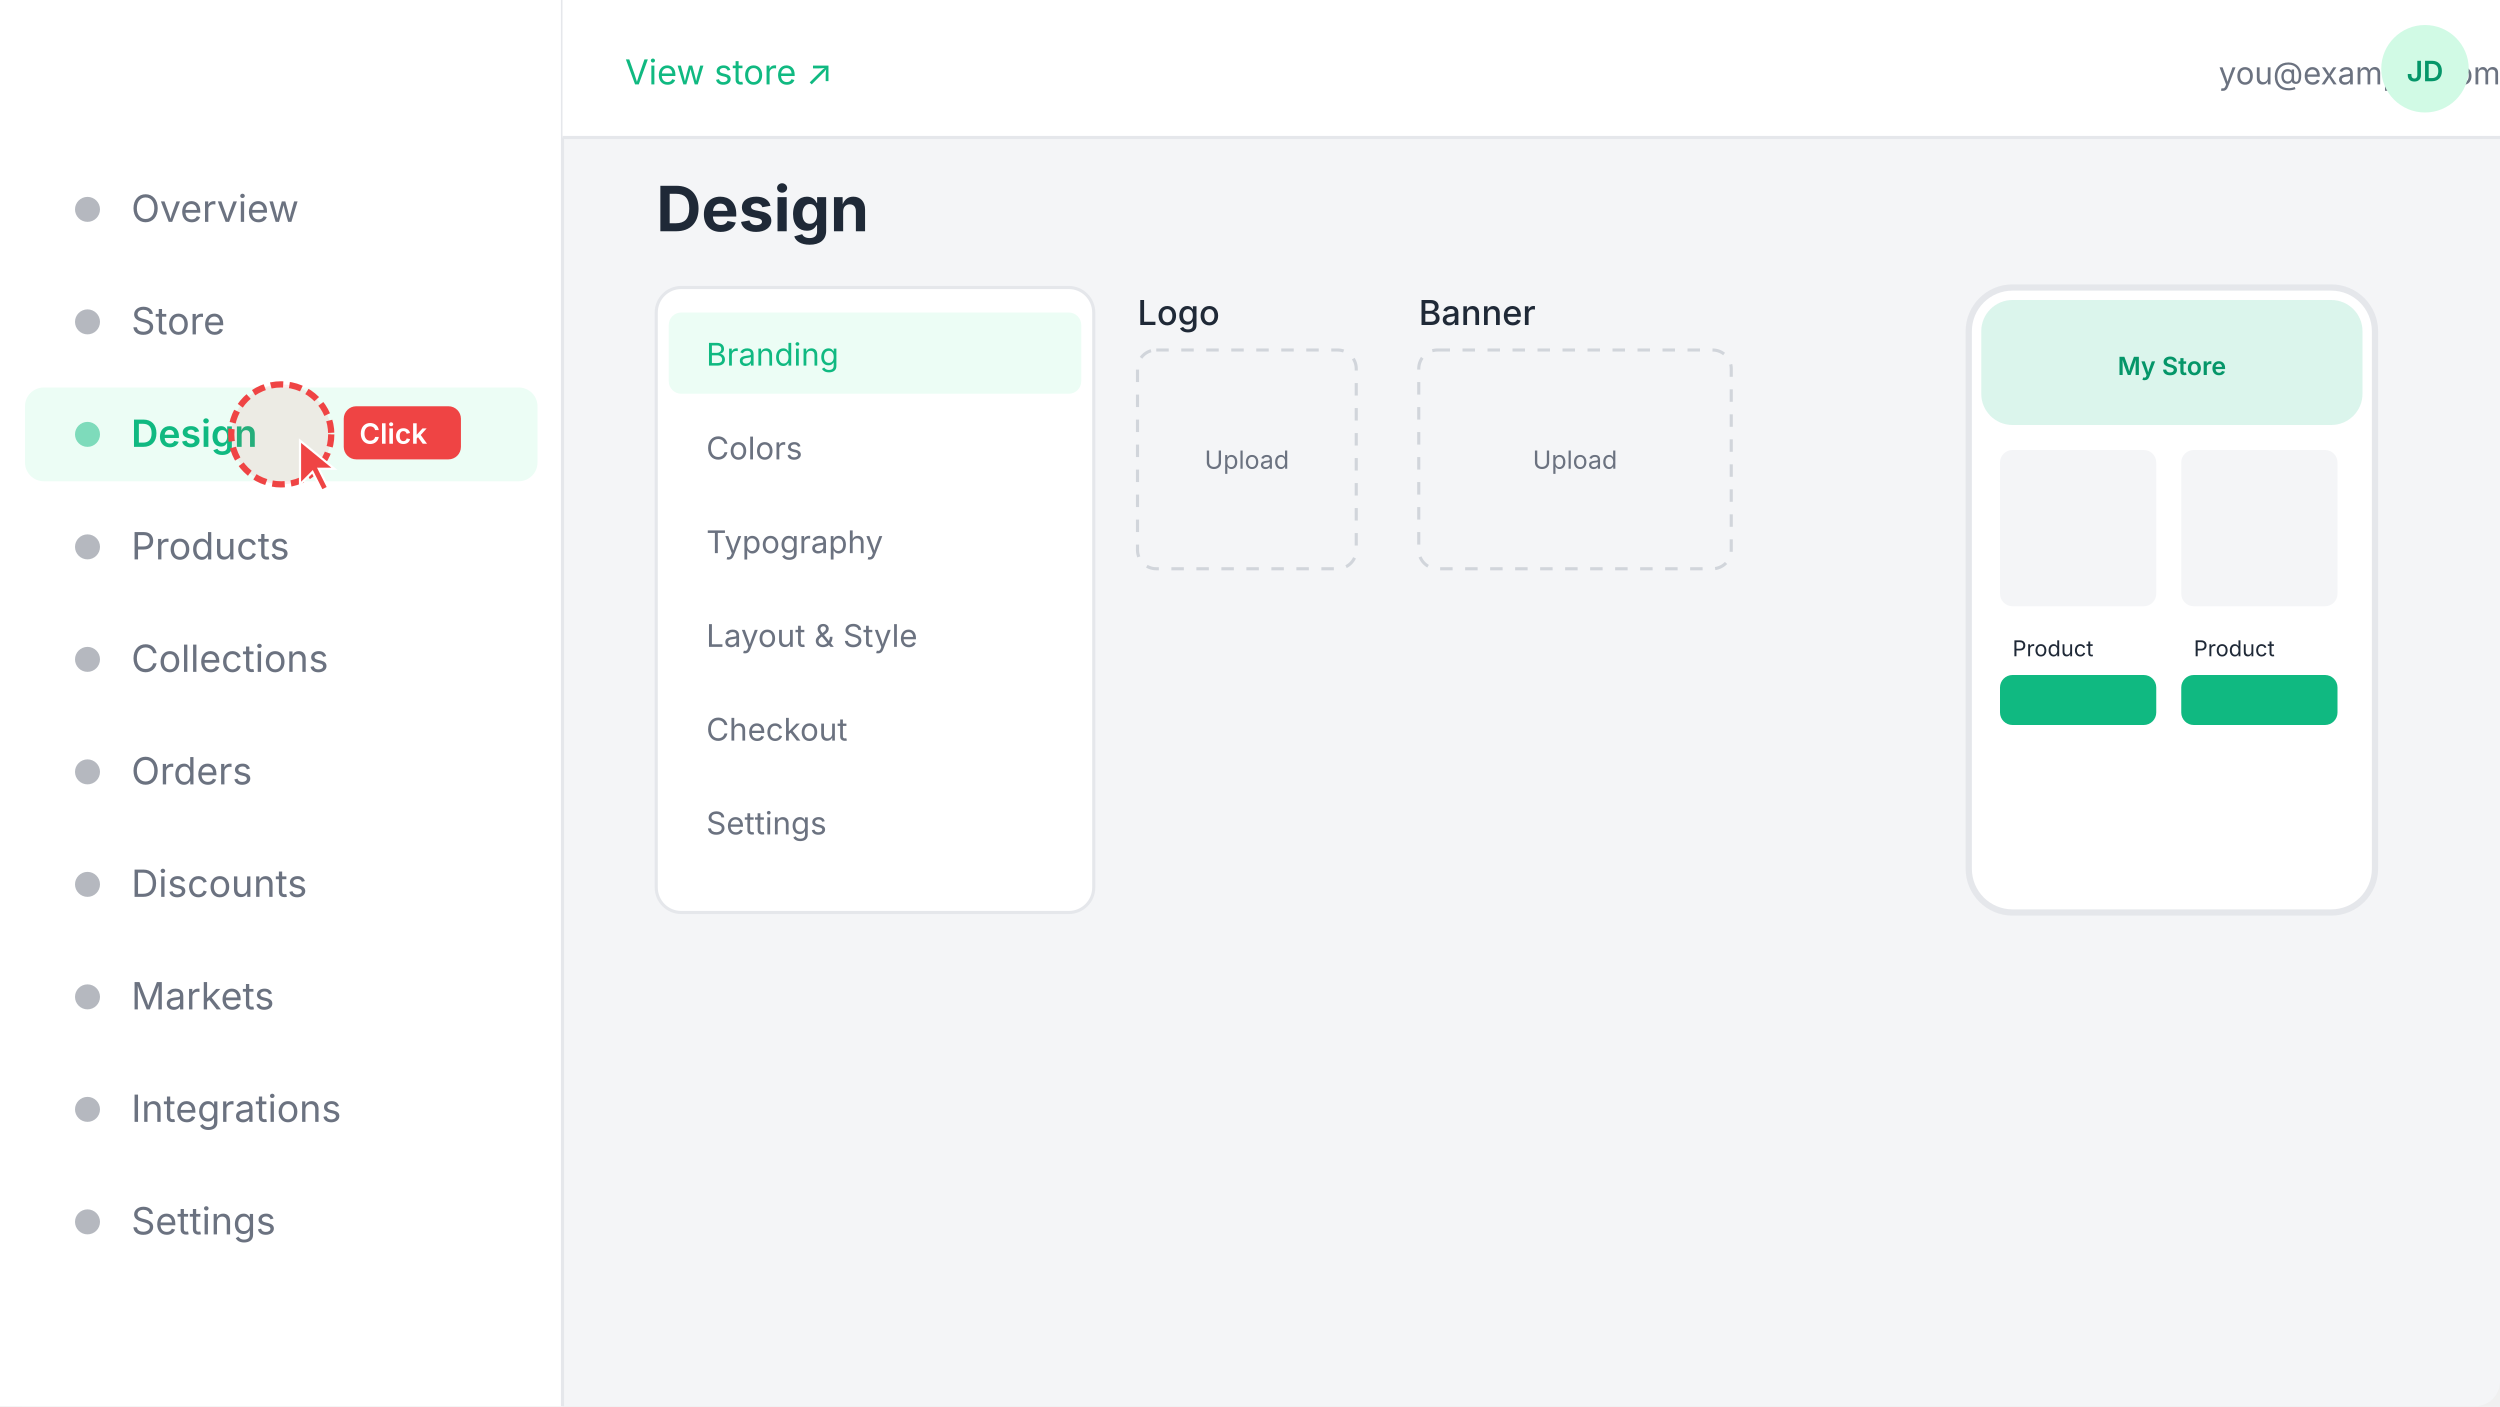
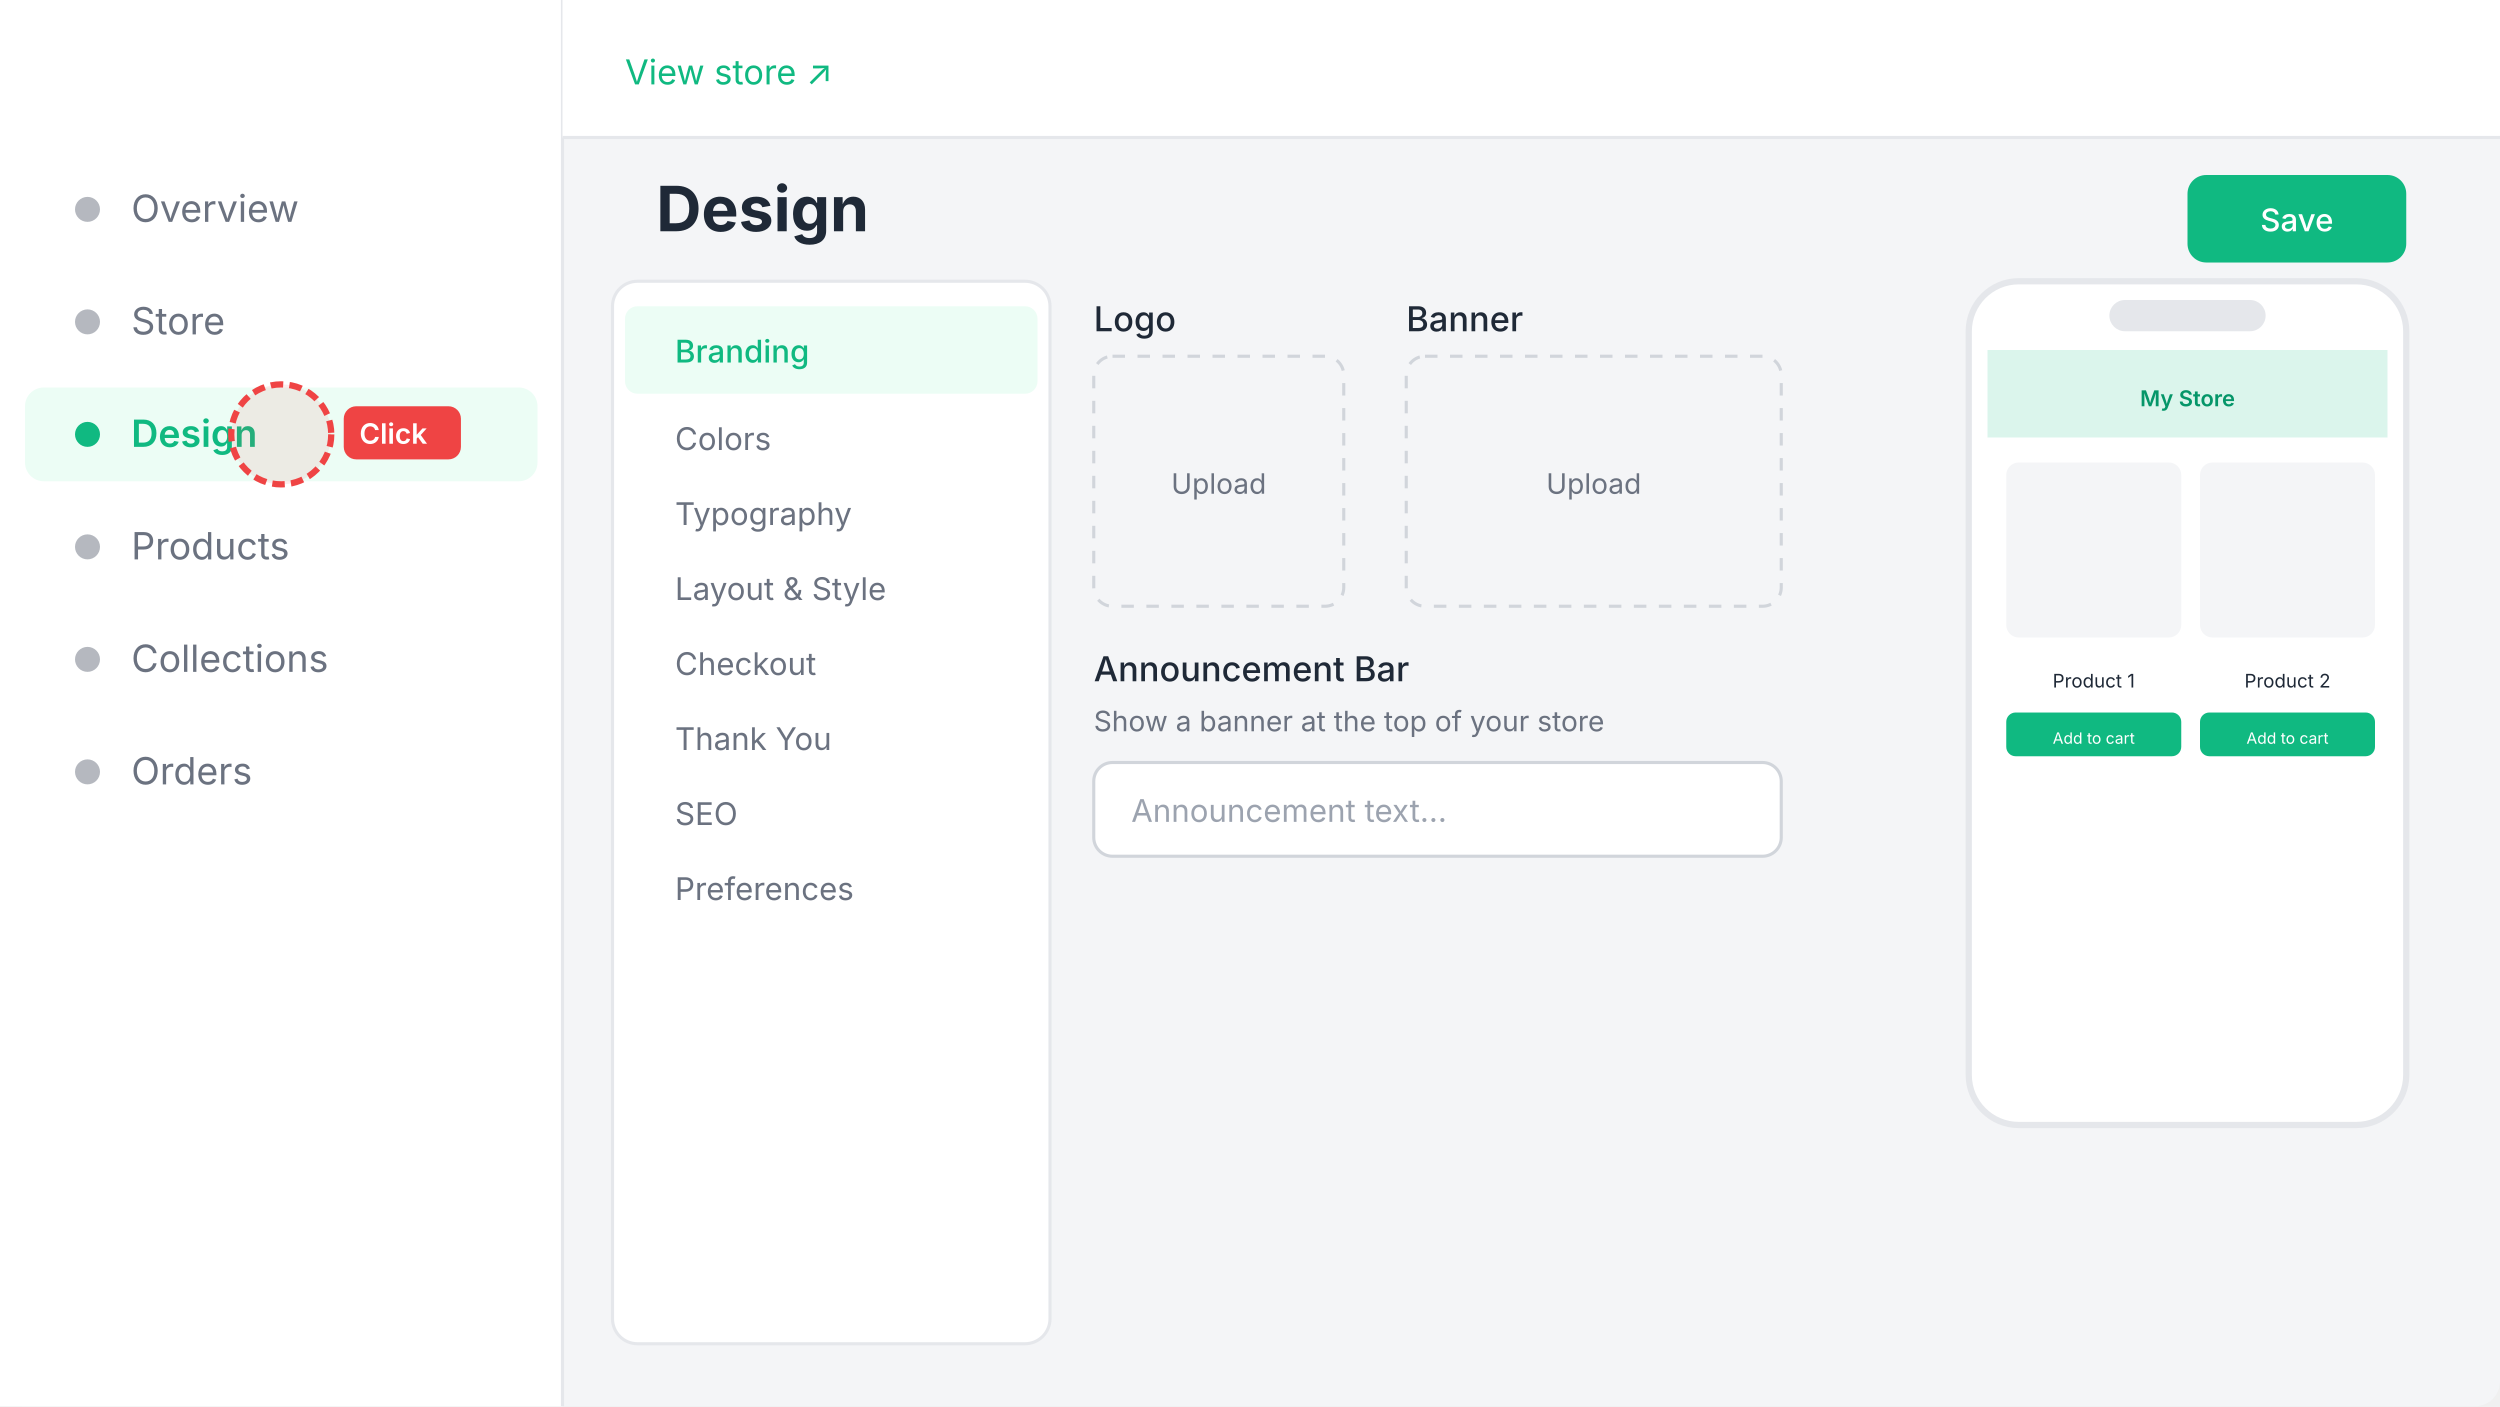
<svg xmlns="http://www.w3.org/2000/svg" viewBox="0 0 800 450" width="800" height="450">
  <defs>
-     <style>
-     text { font-family: -apple-system, BlinkMacSystemFont, 'Segoe UI', sans-serif; }
-   </style>
+     <style>text { font-family: -apple-system, BlinkMacSystemFont, 'Segoe UI', sans-serif; }</style>
  </defs>
  <rect width="800" height="450" fill="#f4f5f7" rx="8" />
-   <rect x="0" y="0" width="180" height="450" fill="#ffffff" rx="0" />
-   <line x1="180" y1="0" x2="180" y2="450" stroke="#e5e7eb" stroke-width="1" />
+   <rect x="0" y="0" width="180" height="450" fill="#ffffff" />
+   <line x1="180" y1="0" x2="180" y2="450" stroke="#e5e7eb" />
  <circle cx="28" cy="67" r="4" fill="#6b7280" opacity="0.5" />
-   <text x="42" y="71" font-size="12" fill="#6b7280" font-weight="400">Overview</text>
+   <text x="42" y="71" font-size="12" fill="#6b7280">Overview</text>
  <circle cx="28" cy="103" r="4" fill="#6b7280" opacity="0.5" />
-   <text x="42" y="107" font-size="12" fill="#6b7280" font-weight="400">Store</text>
+   <text x="42" y="107" font-size="12" fill="#6b7280">Store</text>
  <rect x="8" y="124" width="164" height="30" rx="6" fill="#ecfdf5" />
-   <circle cx="28" cy="139" r="4" fill="#10b981" opacity="0.5" />
+   <circle cx="28" cy="139" r="4" fill="#10b981" />
  <text x="42" y="143" font-size="12" fill="#10b981" font-weight="600">Design</text>
  <circle cx="28" cy="175" r="4" fill="#6b7280" opacity="0.5" />
-   <text x="42" y="179" font-size="12" fill="#6b7280" font-weight="400">Products</text>
+   <text x="42" y="179" font-size="12" fill="#6b7280">Products</text>
  <circle cx="28" cy="211" r="4" fill="#6b7280" opacity="0.5" />
-   <text x="42" y="215" font-size="12" fill="#6b7280" font-weight="400">Collections</text>
+   <text x="42" y="215" font-size="12" fill="#6b7280">Collections</text>
  <circle cx="28" cy="247" r="4" fill="#6b7280" opacity="0.5" />
-   <text x="42" y="251" font-size="12" fill="#6b7280" font-weight="400">Orders</text>
-   <circle cx="28" cy="283" r="4" fill="#6b7280" opacity="0.5" />
-   <text x="42" y="287" font-size="12" fill="#6b7280" font-weight="400">Discounts</text>
-   <circle cx="28" cy="319" r="4" fill="#6b7280" opacity="0.5" />
-   <text x="42" y="323" font-size="12" fill="#6b7280" font-weight="400">Markets</text>
-   <circle cx="28" cy="355" r="4" fill="#6b7280" opacity="0.5" />
-   <text x="42" y="359" font-size="12" fill="#6b7280" font-weight="400">Integrations</text>
-   <circle cx="28" cy="391" r="4" fill="#6b7280" opacity="0.5" />
-   <text x="42" y="395" font-size="12" fill="#6b7280" font-weight="400">Settings</text>
+   <text x="42" y="251" font-size="12" fill="#6b7280">Orders</text>
  <rect x="180" y="0" width="620" height="44" fill="#ffffff" />
-   <line x1="180" y1="44" x2="800" y2="44" stroke="#e5e7eb" stroke-width="1" />
+   <line x1="180" y1="44" x2="800" y2="44" stroke="#e5e7eb" />
  <text x="200" y="27" font-size="11" fill="#10b981">View store ↗</text>
-   <text x="710" y="27" font-size="10" fill="#6b7280">you@example.com</text>
-   <circle cx="776" cy="22" r="14" fill="#d1fae5" />
-   <text x="776" y="26" font-size="9" fill="#059669" text-anchor="middle" font-weight="600">JD</text>
  <text x="210" y="74" font-size="20" font-weight="700" fill="#1f2937">Design</text>
-   <rect x="210" y="92" width="140" height="200" rx="8" fill="#ffffff" stroke="#e5e7eb" stroke-width="1" />
-   <rect x="214" y="100" width="132" height="26" rx="4" fill="#ecfdf5" />
-   <text x="226" y="117" font-size="10" fill="#10b981">Branding</text>
-   <text x="226" y="147" font-size="10" fill="#6b7280">Colors</text>
-   <text x="226" y="177" font-size="10" fill="#6b7280">Typography</text>
-   <text x="226" y="207" font-size="10" fill="#6b7280">Layout &amp; Style</text>
-   <text x="226" y="237" font-size="10" fill="#6b7280">Checkout</text>
-   <text x="226" y="267" font-size="10" fill="#6b7280">Settings</text>
-   <text x="364" y="104" font-size="11" font-weight="500" fill="#1f2937">Logo</text>
-   <rect x="364" y="112" width="70" height="70" rx="6" fill="#f4f5f7" stroke="#d1d5db" stroke-width="1" stroke-dasharray="4" />
-   <text x="399" y="150" font-size="8" fill="#6b7280" text-anchor="middle">Upload</text>
-   <text x="454" y="104" font-size="11" font-weight="500" fill="#1f2937">Banner</text>
-   <rect x="454" y="112" width="100" height="70" rx="6" fill="#f4f5f7" stroke="#d1d5db" stroke-width="1" stroke-dasharray="4" />
-   <text x="504" y="150" font-size="8" fill="#6b7280" text-anchor="middle">Upload</text>
-   <rect x="630" y="92" width="130" height="200" rx="14" fill="#ffffff" stroke="#e5e7eb" stroke-width="2" />
-   <rect x="634" y="96" width="122" height="40" rx="10" fill="#10b981" opacity="0.15" />
-   <text x="695" y="120" font-size="8" font-weight="600" fill="#059669" text-anchor="middle">My Store</text>
-   <rect x="640" y="144" width="50" height="50" rx="4" fill="#f4f5f7" />
-   <rect x="698" y="144" width="50" height="50" rx="4" fill="#f4f5f7" />
-   <text x="644" y="210" font-size="7" fill="#1f2937">Product</text>
-   <text x="702" y="210" font-size="7" fill="#1f2937">Product</text>
-   <rect x="640" y="216" width="50" height="16" rx="4" fill="#10b981" />
-   <rect x="698" y="216" width="50" height="16" rx="4" fill="#10b981" />
+   <rect x="700" y="56" width="70" height="28" rx="6" fill="#10b981" />
+   <text x="735" y="74" font-size="10" fill="#ffffff" text-anchor="middle" font-weight="500">Save</text>
+   <rect x="196" y="90" width="140" height="340" rx="8" fill="#ffffff" stroke="#e5e7eb" />
+   <rect x="200" y="98" width="132" height="28" rx="4" fill="#ecfdf5" />
+   <text x="216" y="116" font-size="10" fill="#10b981" font-weight="500">Branding</text>
+   <text x="216" y="144" font-size="10" fill="#6b7280">Colors</text>
+   <text x="216" y="168" font-size="10" fill="#6b7280">Typography</text>
+   <text x="216" y="192" font-size="10" fill="#6b7280">Layout &amp; Style</text>
+   <text x="216" y="216" font-size="10" fill="#6b7280">Checkout</text>
+   <text x="216" y="240" font-size="10" fill="#6b7280">Thank You</text>
+   <text x="216" y="264" font-size="10" fill="#6b7280">SEO</text>
+   <text x="216" y="288" font-size="10" fill="#6b7280">Preferences</text>
+   <text x="350" y="106" font-size="11" font-weight="500" fill="#1f2937">Logo</text>
+   <rect x="350" y="114" width="80" height="80" rx="6" fill="#f4f5f7" stroke="#d1d5db" stroke-dasharray="4" />
+   <text x="390" y="158" font-size="9" fill="#6b7280" text-anchor="middle">Upload</text>
+   <text x="450" y="106" font-size="11" font-weight="500" fill="#1f2937">Banner</text>
+   <rect x="450" y="114" width="120" height="80" rx="6" fill="#f4f5f7" stroke="#d1d5db" stroke-dasharray="4" />
+   <text x="510" y="158" font-size="9" fill="#6b7280" text-anchor="middle">Upload</text>
+   <text x="350" y="218" font-size="11" font-weight="500" fill="#1f2937">Announcement Bar</text>
+   <text x="350" y="234" font-size="9" fill="#6b7280">Show a banner at the top of your store</text>
+   <rect x="350" y="244" width="220" height="30" rx="6" fill="#ffffff" stroke="#d1d5db" />
+   <text x="362" y="263" font-size="10" fill="#9ca3af">Announcement text...</text>
+   <rect x="630" y="90" width="140" height="270" rx="16" fill="#ffffff" stroke="#e5e7eb" stroke-width="2" />
+   <rect x="675" y="96" width="50" height="10" rx="5" fill="#e5e7eb" />
+   <rect x="636" y="112" width="128" height="28" rx="0" fill="#10b981" opacity="0.15" />
+   <text x="700" y="130" font-size="7" font-weight="600" fill="#059669" text-anchor="middle">My Store</text>
+   <rect x="642" y="148" width="56" height="56" rx="4" fill="#f4f5f7" />
+   <rect x="704" y="148" width="56" height="56" rx="4" fill="#f4f5f7" />
+   <text x="670" y="220" font-size="6" fill="#1f2937" text-anchor="middle">Product 1</text>
+   <text x="732" y="220" font-size="6" fill="#1f2937" text-anchor="middle">Product 2</text>
+   <rect x="642" y="228" width="56" height="14" rx="3" fill="#10b981" />
+   <rect x="704" y="228" width="56" height="14" rx="3" fill="#10b981" />
+   <text x="670" y="238" font-size="5" fill="#ffffff" text-anchor="middle">Add to cart</text>
+   <text x="732" y="238" font-size="5" fill="#ffffff" text-anchor="middle">Add to cart</text>
  <g class="doc-annotations">
    <circle cx="90" cy="139" r="16" fill="#ef4444" opacity="0.10" />
    <circle cx="90" cy="139" r="16" fill="none" stroke="#ef4444" stroke-width="2" stroke-dasharray="4 2" />
-     <g transform="translate(96, 141)">
-       <path d="M0,0 L0,14 L4,10 L7,16 L9,15 L6,9 L11,9 Z" fill="#ef4444" stroke="#fff" stroke-width="0.7" />
-     </g>
    <rect x="110" y="130" width="37.5" height="17" rx="4" fill="#ef4444" />
    <text x="115" y="142" font-size="9" fill="#fff" font-weight="600">Click</text>
  </g>
</svg>
